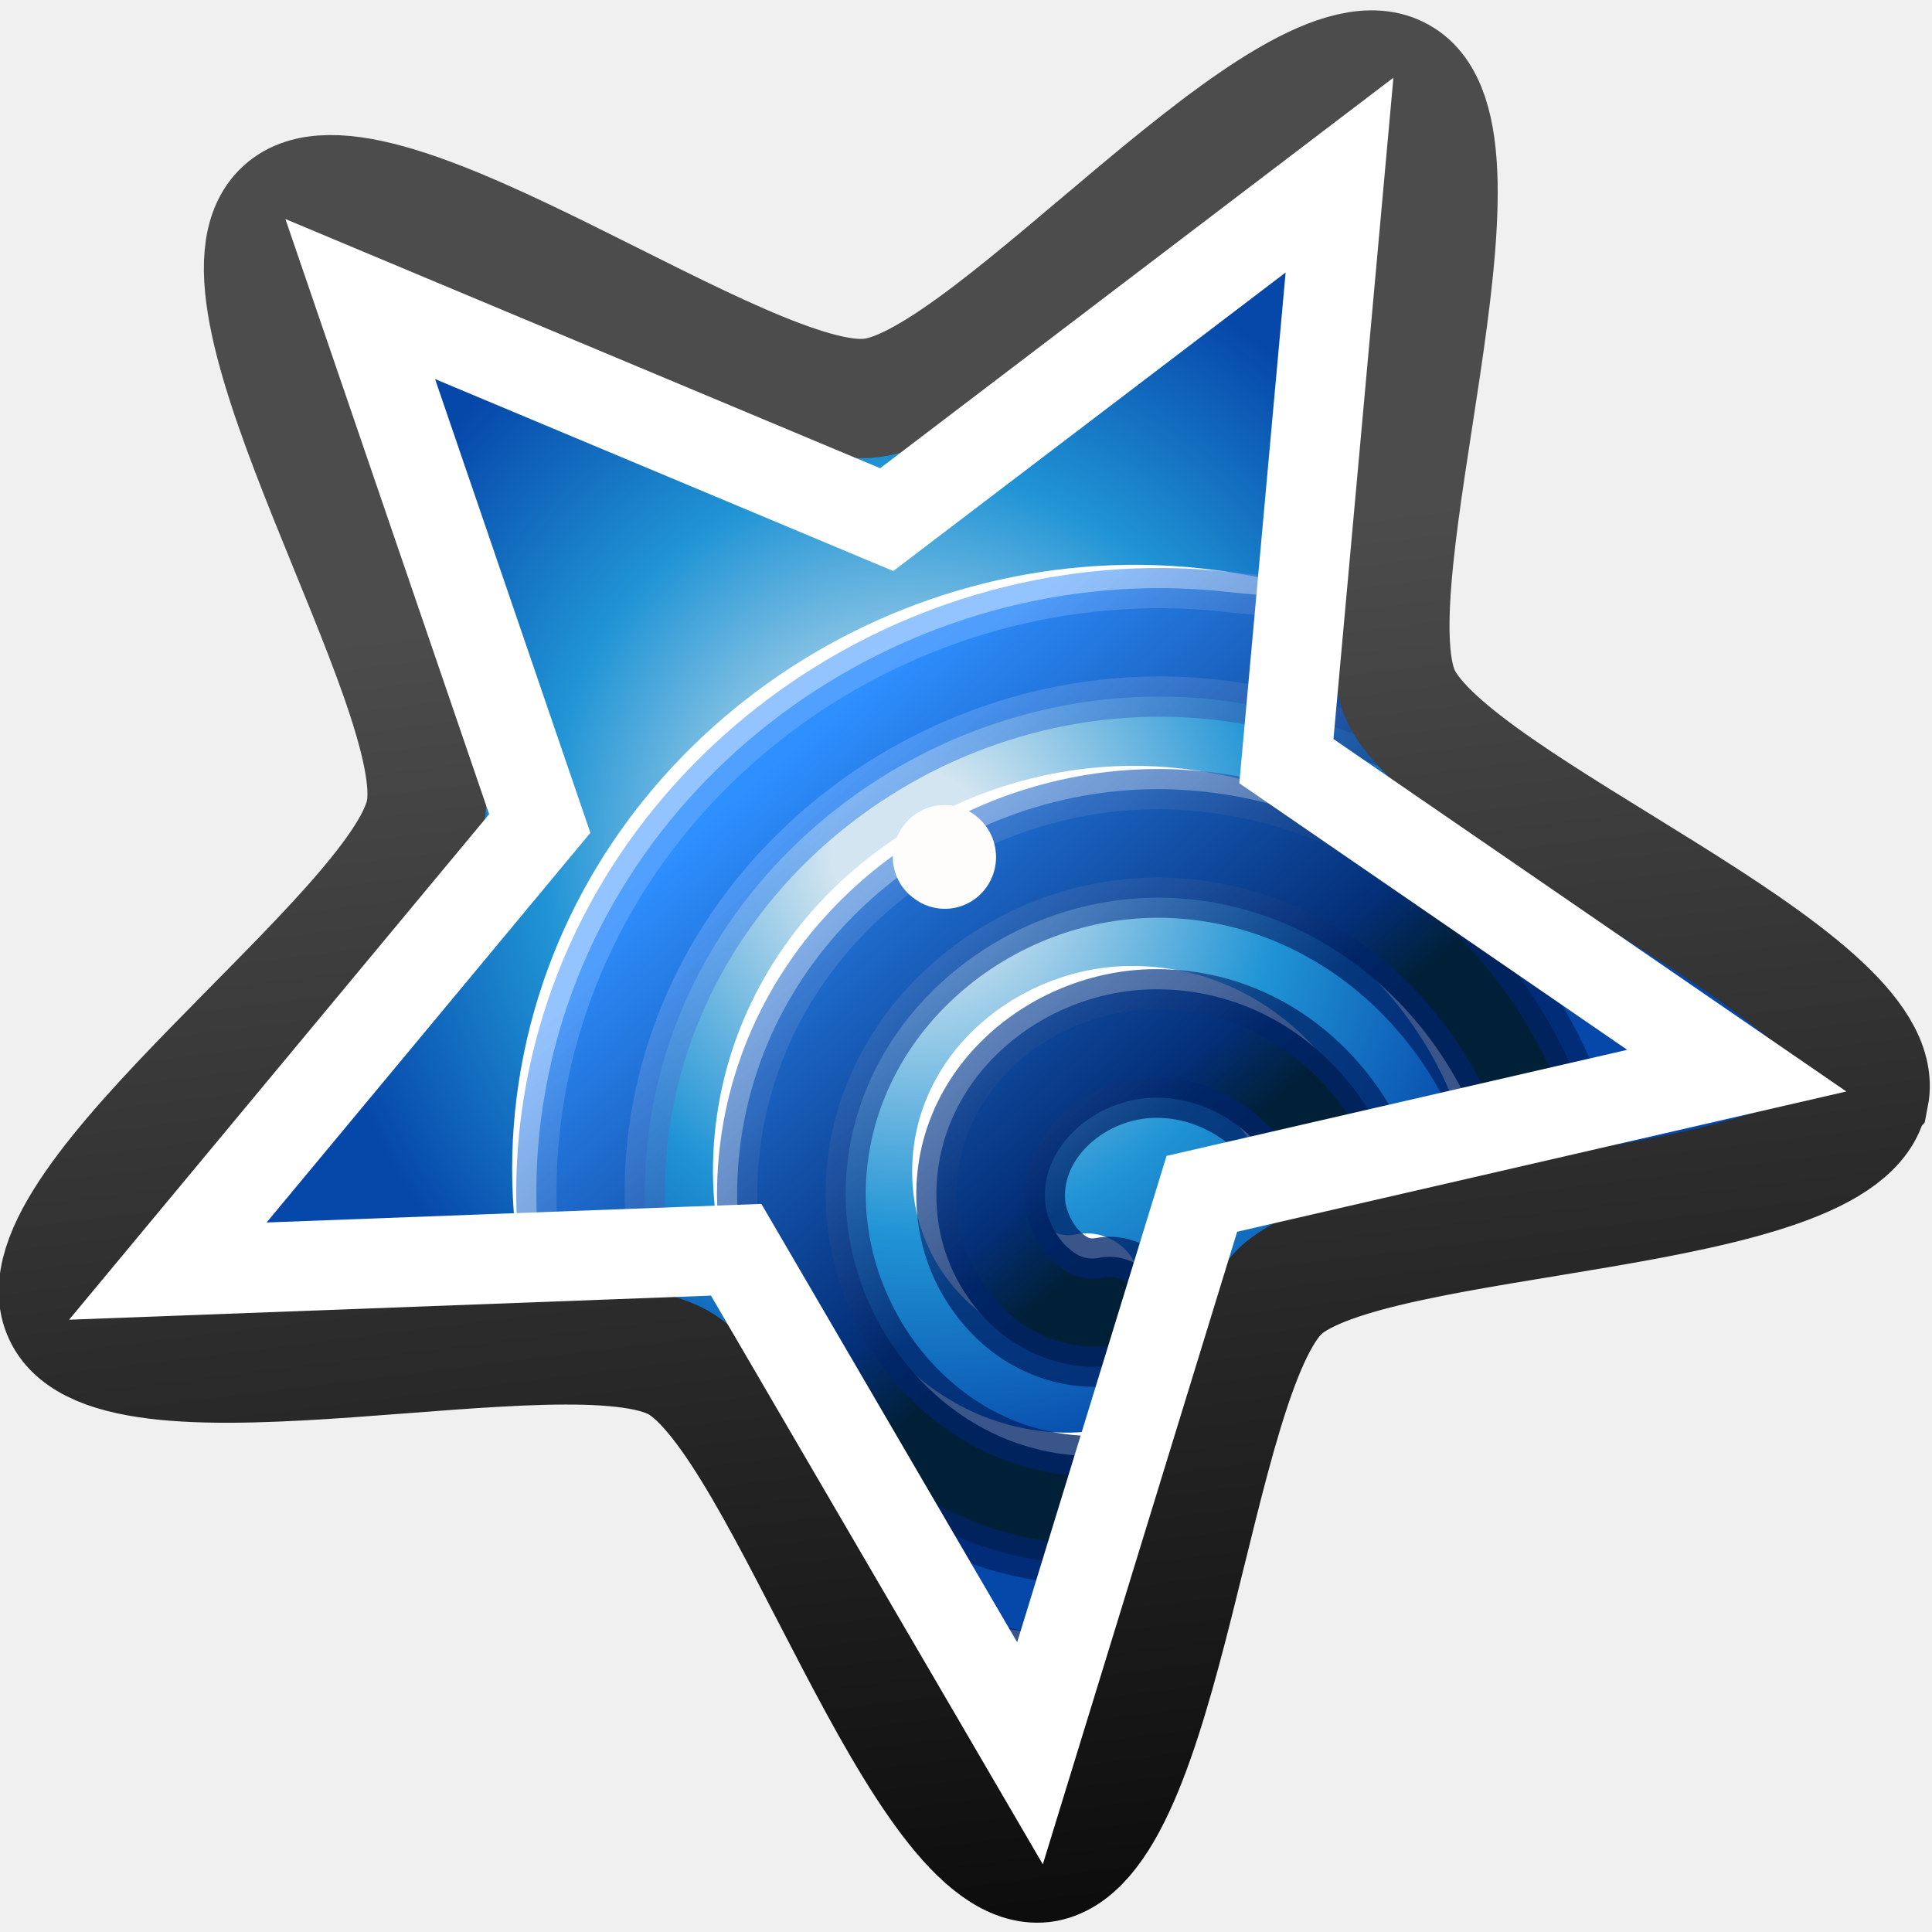
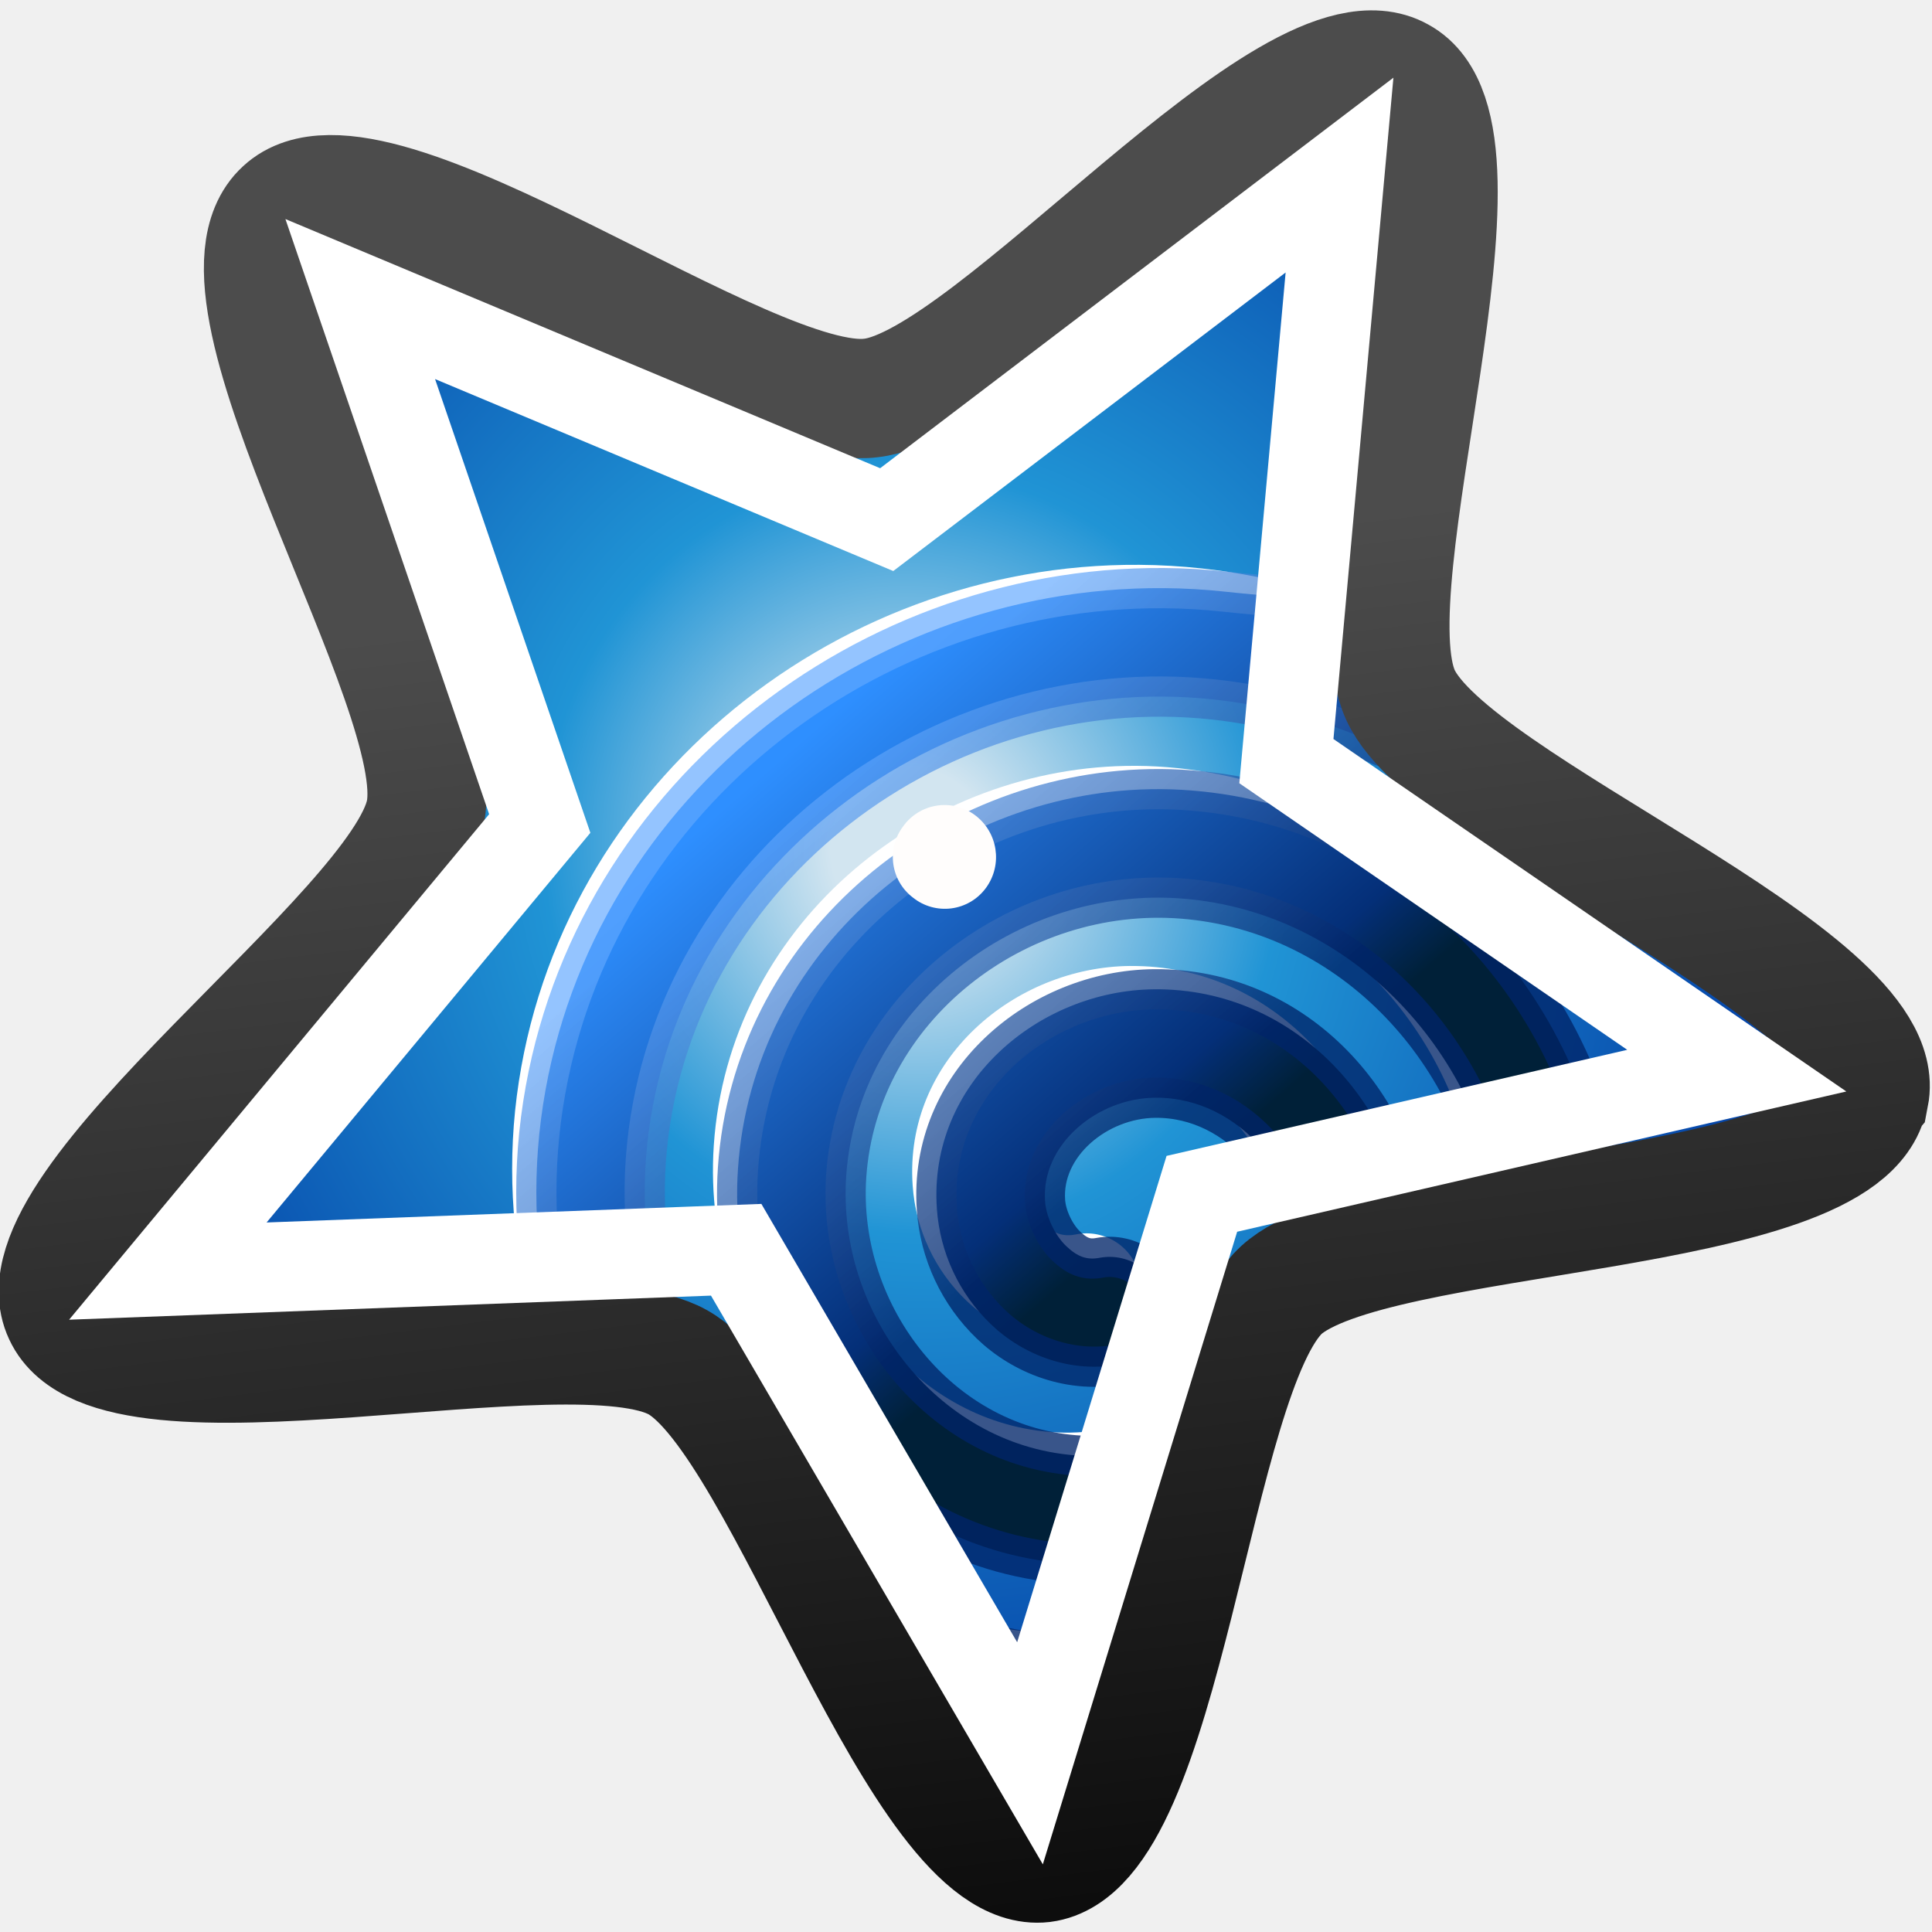
<svg xmlns="http://www.w3.org/2000/svg" xmlns:xlink="http://www.w3.org/1999/xlink" viewBox="0 0 48 48">
  <defs>
    <linearGradient id="d">
      <stop offset="0" stop-color="#002038" />
      <stop offset=".15" stop-color="#042f78" />
      <stop offset="1" stop-color="#2e8fff" />
    </linearGradient>
    <linearGradient id="b">
      <stop offset=".1" stop-color="#002468" stop-opacity=".776" />
      <stop offset=".93" stop-color="#61a8ff" stop-opacity=".675" />
    </linearGradient>
    <linearGradient id="a">
      <stop offset="0" stop-color="#4c4c4c" />
      <stop offset="1" stop-color="#0d0d0d" />
    </linearGradient>
    <linearGradient id="e">
      <stop offset=".086" stop-color="#d2e5f0" />
      <stop offset=".393" stop-color="#2094d5" />
-       <stop offset=".649" stop-color="#0647aa" />
+       <stop offset=".895" stop-color="#0647aa" />
    </linearGradient>
    <linearGradient xlink:href="#a" id="m" x1="5.83" x2="12.91" y1="6.7" y2="13.2" gradientUnits="userSpaceOnUse" />
    <linearGradient xlink:href="#b" id="i" x1="-30.579" y1=".19" x2="-24.888" y2="7.677" gradientUnits="userSpaceOnUse" />
    <linearGradient xlink:href="#d" id="h" x1="-30.579" y1=".19" x2="-24.888" y2="7.677" gradientUnits="userSpaceOnUse" />
    <radialGradient xlink:href="#e" id="g" cx="7.18" cy="8.2" r="6.59" fx="7.18" fy="8.2" gradientTransform="matrix(.9 .5558 -.5314 .8606 5.08 -2.85)" gradientUnits="userSpaceOnUse" />
    <filter id="n" width="1" height="1" x="0" y="0" color-interpolation-filters="sRGB">
      <feGaussianBlur />
    </filter>
  </defs>
  <path fill="url(#g)" fill-rule="evenodd" d="M13.51 5.1c.44.77-2.18 2.89-2.29 3.76-.1.88 1.95 3.55 1.36 4.2-.6.64-3.43-1.19-4.3-1.02-.86.17-2.76 2.95-3.56 2.58-.8-.36.07-3.62-.36-4.39S.69 8.51.8 7.63c.1-.87 3.47-1.05 4.06-1.7.6-.64.51-4.01 1.38-4.18.86-.18 2.07 2.97 2.87 3.34s3.97-.76 4.4 0z" enable-background="accumulate" overflow="visible" style="marker:none" transform="matrix(2.647 2.2616 -2.267 2.6553 22.22 -16.85)" />
  <path fill="#fff" fill-rule="evenodd" d="M28.308 14.033c-7.69-.055-14.695 5.67-15.511 13.566a14.3 14.3 0 0 0 .57 5.681l2.87.04a11.6 11.6 0 0 1-.761-5.446c.711-6.882 7.268-11.813 14.086-11.074a13.4 13.4 0 0 1 4.075 1.116 1.35 1.35 0 0 0 1.783-.673 1.35 1.35 0 0 0-.672-1.783 16.1 16.1 0 0 0-4.893-1.337 15 15 0 0 0-1.547-.09m-.344 4.996c-5.178.103-9.866 4.036-10.23 9.427-.332 4.9 3.297 9.563 8.386 9.823a8.1 8.1 0 0 0 3.194-.491l1.547-4.359a5.47 5.47 0 0 1-4.604 2.159c-3.49-.18-6.068-3.49-5.835-6.948.283-4.171 4.238-7.224 8.367-6.893 4.244.34 7.473 3.908 7.927 8.01l2.642-.57c-.697-5.218-4.833-9.685-10.351-10.126q-.525-.043-1.043-.032m.115 4.97c-2.868.025-5.624 2.325-5.404 5.456a4.38 4.38 0 0 0 1.341 2.865c.788.757 1.993 1.242 3.248.99a1.35 1.35 0 0 0 1.054-1.584 1.35 1.35 0 0 0-1.585-1.058c-.332.066-.568-.025-.848-.292a1.86 1.86 0 0 1-.522-1.111c-.1-1.407 1.294-2.56 2.738-2.572 2.113-.018 3.743 2.007 3.684 4.122l2.682-.577C34.24 26.942 31.621 23.97 28.08 24m-9.31 13.244 3.043 5.169a13.4 13.4 0 0 0 3.435.801 13 13 0 0 0 2.136.027L28.39 40.4a10.2 10.2 0 0 1-2.88.131c-2.653-.258-4.987-1.487-6.74-3.287" color="#000" style="-inkscape-stroke:none" />
  <path fill="url(#h)" fill-rule="evenodd" d="M-30.844 9.714c4.98.362 9.761-3.049 10.625-8.13a9.3 9.3 0 0 0-.128-3.705l-1.858-.147a7.5 7.5 0 0 1 .262 3.56c-.753 4.428-5.21 7.344-9.596 6.576a8.7 8.7 0 0 1-2.592-.896c-.426-.228-.4.143-.628.57s.103 1.15.53 1.377c.973.52 1.299.48 2.387.671q.499.088.998.124zm.435-3.222c3.359.153 6.563-2.196 7.028-5.673.423-3.16-1.73-6.335-5.016-6.72a5.3 5.3 0 0 0-2.09.183l-1.187 2.758A3.55 3.55 0 0 1-28.6-4.163c2.254.264 3.783 2.518 3.485 4.749-.36 2.69-3.052 4.5-5.713 4.11-2.735-.4-4.675-2.849-4.795-5.526l-1.736.257c.23 3.41 2.72 6.48 6.276 7q.338.05.674.065zm.137-3.225C-28.413 3.373-26.53 2-26.54-.038a2.85 2.85 0 0 0-.747-1.913c-.478-.524-1.238-.889-2.062-.779a.875.875 0 0 0 .232 1.734c.218-.029.367.04.537.225.17.186.29.494.291.742.005.916-.947 1.604-1.883 1.55-1.37-.078-2.34-1.459-2.212-2.827l-1.762.26c.008 2.145 1.578 4.182 3.874 4.313zm6.592-8.185-1.752-3.478a8.7 8.7 0 0 0-2.191-.665 8.4 8.4 0 0 0-1.383-.108l-.772 1.798a6.6 6.6 0 0 1 1.871.037c1.708.28 3.168 1.175 4.227 2.416z" color="#000" style="mix-blend-mode:normal" transform="rotate(176.25 -9.294 16.038)scale(1.5403)" stroke="url(#i)" stroke-width=".649" />
  <path fill="none" stroke="url(#m)" stroke-width=".85" d="M13.51 5.1c.44.77-2.18 2.89-2.29 3.76-.1.88 1.95 3.55 1.36 4.2-.6.64-3.43-1.19-4.3-1.02-.86.17-2.76 2.95-3.56 2.58-.8-.36.07-3.62-.36-4.39S.69 8.51.8 7.63c.1-.87 3.47-1.05 4.06-1.7.6-.64.51-4.01 1.38-4.18.86-.18 2.07 2.97 2.87 3.34s3.97-.76 4.4 0z" enable-background="accumulate" overflow="visible" style="marker:none" transform="matrix(2.647 2.2616 -2.267 2.6553 22.22 -16.85)" />
  <path fill="none" stroke="#fff" stroke-width="2.23" d="m43.15 26.6-13.29 3.06-4.27 13.9-7.3-12.51-14.12.53 9.24-11.12L8.95 7.43l13.08 5.48 11.25-8.56-1.32 14.56Z" enable-background="accumulate" overflow="visible" style="marker:none" />
  <path fill="#fffdfc" fill-rule="evenodd" d="M8.5 7.99a.37.37 0 0 1-.38.37.37.37 0 0 1-.37-.37.37.37 0 0 1 .37-.38.38.38 0 0 1 .38.371" filter="url(#n)" transform="rotate(36.96 34.605 17.856)scale(3.4182)" />
</svg>
